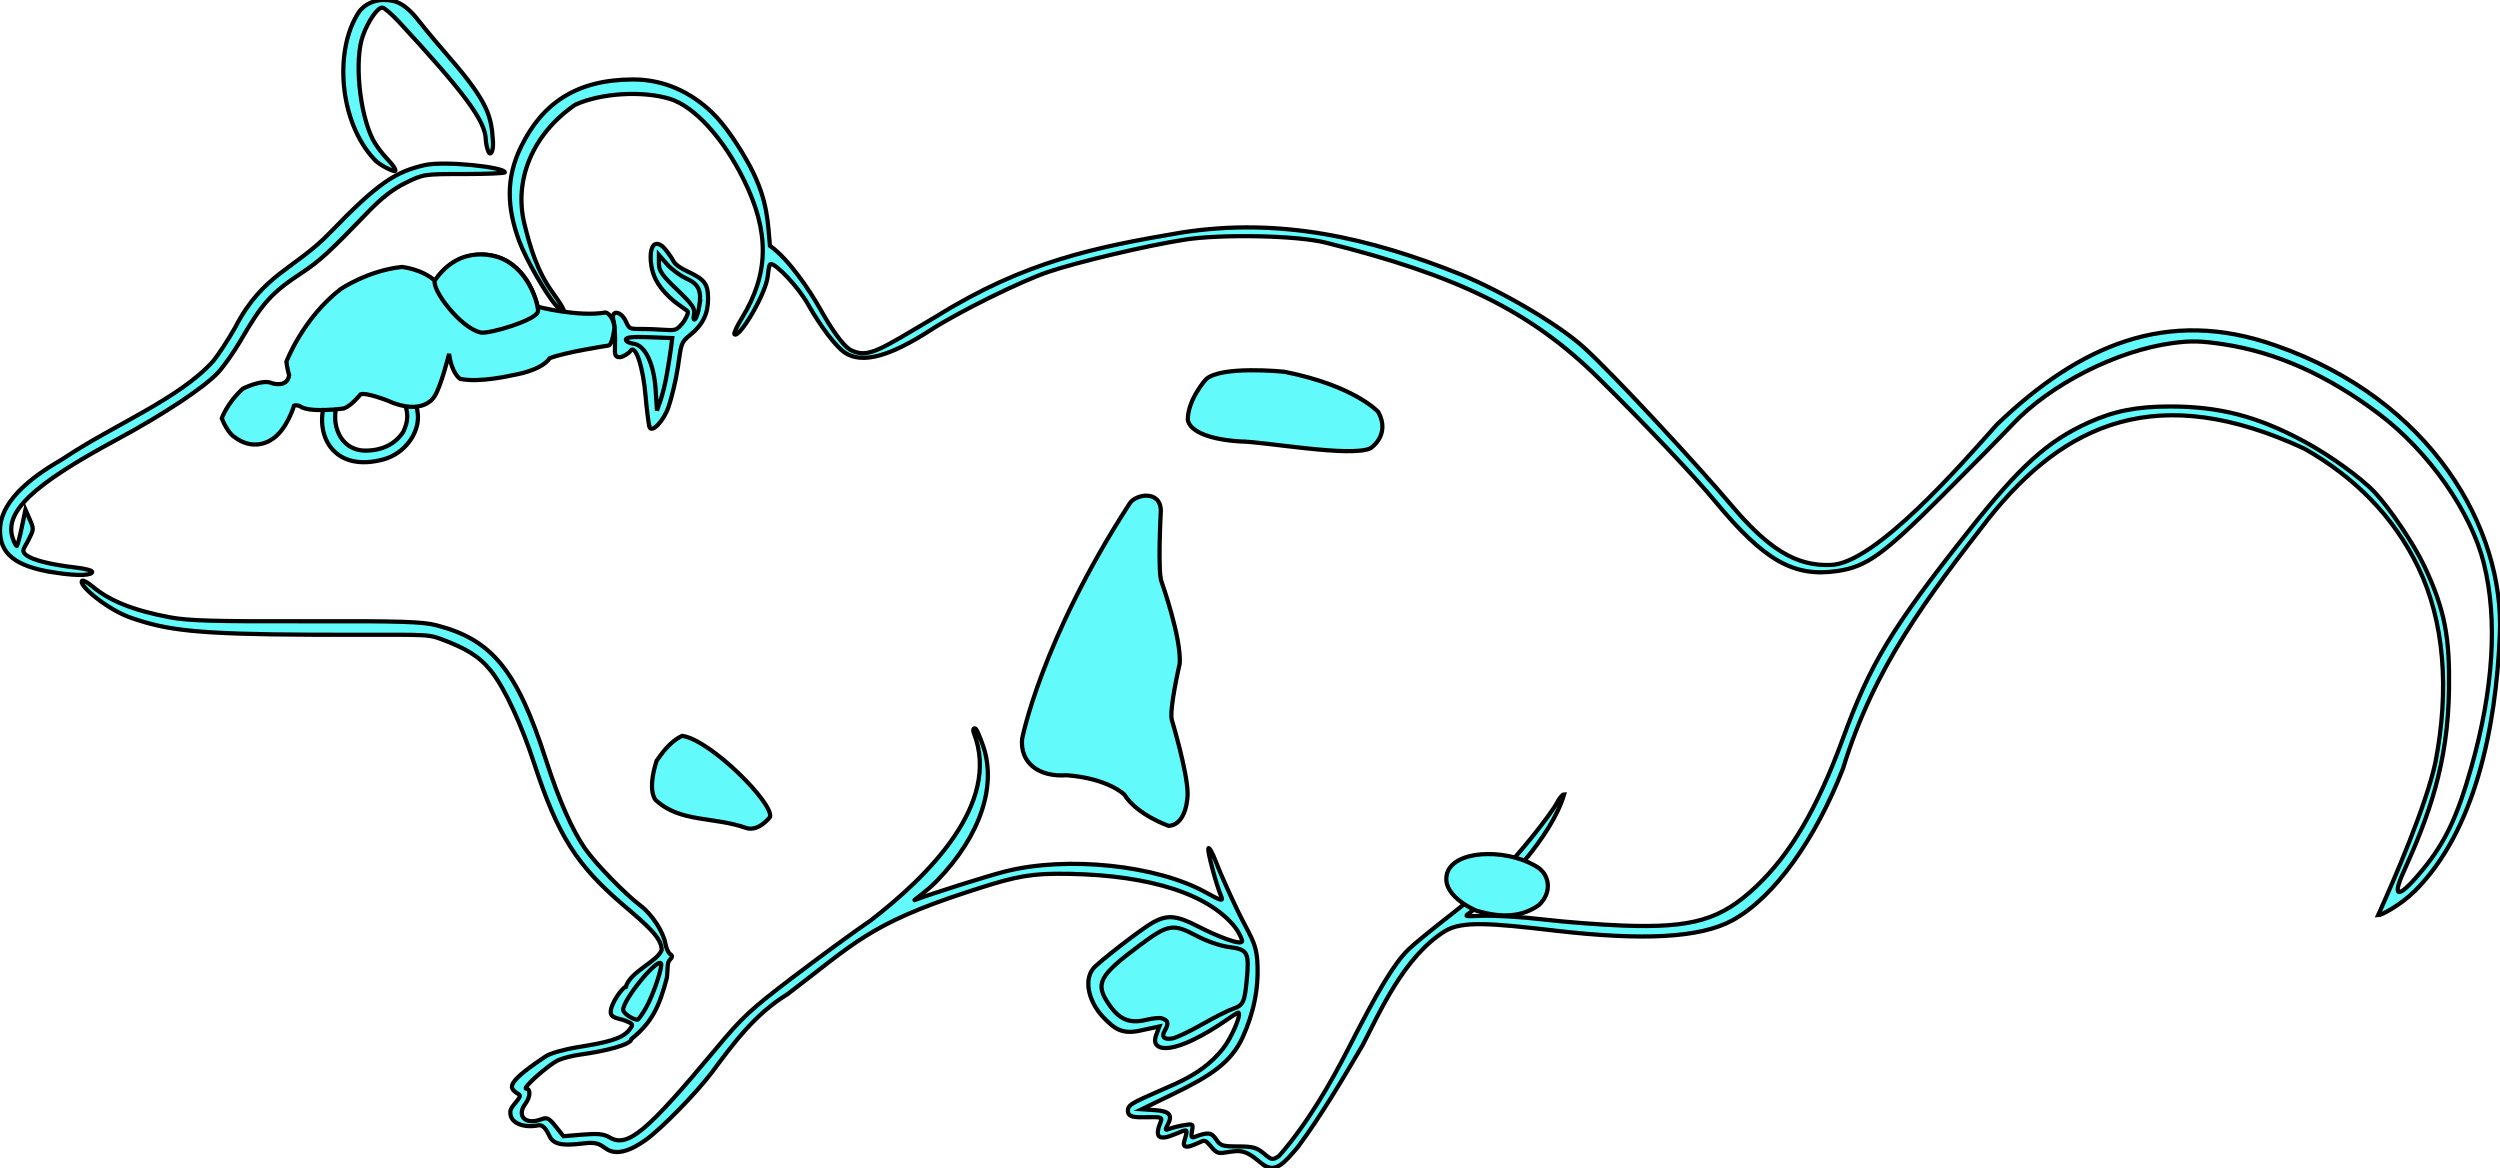
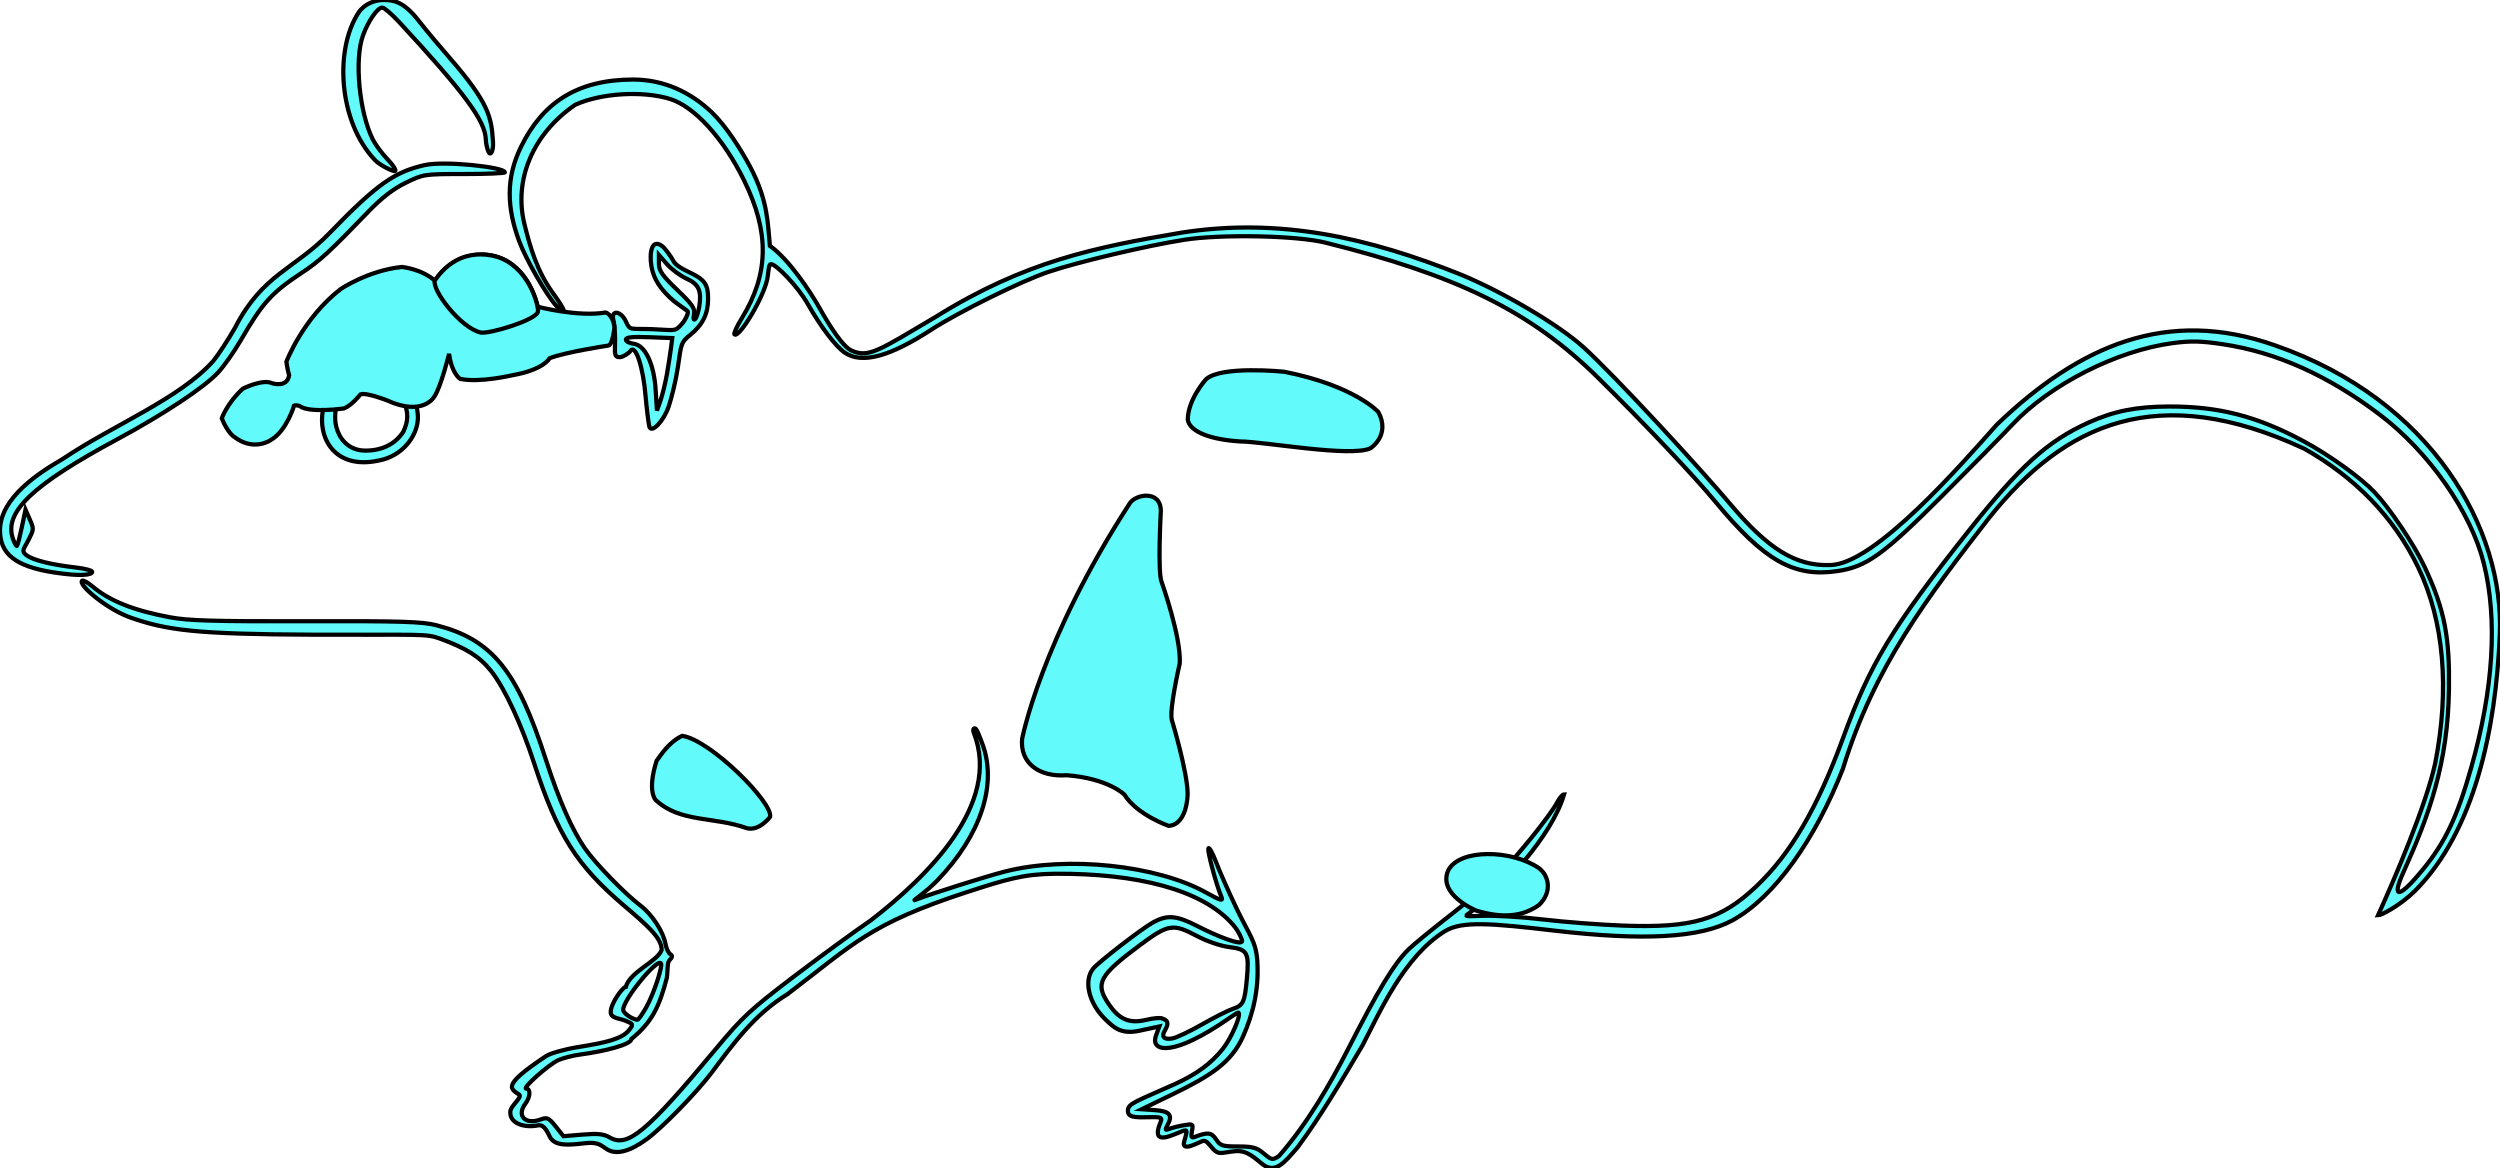
<svg xmlns="http://www.w3.org/2000/svg" width="127.797" height="59.703" viewBox="0 0 127.797 59.703" preserveAspectRatio="none" id="svg2" version="1.1">
  <defs id="defs4" />
-   <g id="LAYER_EFO">
-     <g id="outline" style="fill:#62fafa;fill-opacity:1">
-       <path id="path838" d="m 64.572,59.539 c -0.39,-0.287 -0.782,-0.753 -1.428,-0.692 -0.674,0.064 -0.829,0.211 -1.117,-0.098 -0.241,-0.258 -0.361,-0.497 -0.57,-0.414 -0.155,0.061 -0.573,0.275 -0.755,0.281 -0.285,0.009 -0.177,-0.199 -0.101,-0.501 0.104,-0.415 0.12,-0.411 -0.549,-0.132 -0.838,0.35 -1.048,0.155 -0.711,-0.662 0.082,-0.199 -0.009,-0.228 -0.652,-0.211 -0.709,0.019 -1.032,0.002 -1.032,-0.332 0,-0.377 0.433,-0.473 2.394,-1.358 1.108,-0.5 1.865,-1.056 2.461,-1.806 0.431,-0.542 0.938,-1.709 0.803,-1.845 -0.045,-0.045 -0.535,0.33 -1.04,0.655 -2.561,1.647 -3.454,1.254 -3.182,0.514 l 0.171,-0.466 -1.038,0.222 c -0.937,0.2 -1.319,-0.2 -1.712,-0.576 -0.834,-0.798 -1.15,-1.979 -0.623,-2.614 0.266,-0.32 2.484,-2.047 3.079,-2.367 0.707,-0.379 1.169,-0.349 2.269,0.22 0.944,0.488 2.257,1.015 2.257,0.746 0,-0.075 -0.158,-0.472 -0.447,-0.81 -1.574,-1.84 -4.997,-2.65 -9.088,-2.627 -1.639,0.009 -2.579,0.305 -4.527,0.937 -5.006,1.632 -5.815,2.666 -9.178,5.219 -1.715,1.048 -2.791,2.563 -3.901,4.043 -0.793,1.041 -2.532,2.817 -3.313,3.383 -0.801,0.58 -1.543,0.839 -2.054,0.475 -0.346,-0.247 -0.502,-0.351 -1.137,-0.276 -0.812,0.095 -1.477,0.143 -1.732,-0.314 -0.097,-0.173 -0.278,-0.671 -0.605,-0.606 -0.718,0.144 -1.427,-0.097 -1.427,-0.647 -0.045,-0.334 0.668,-0.792 0.44,-0.936 -0.124,-0.077 -0.41,-0.239 -0.352,-0.451 0.081,-0.298 0.55,-0.711 1.733,-1.502 0.211,-0.141 0.929,-0.35 1.64,-0.464 1.393,-0.224 2.242,-0.403 2.613,-0.872 0.226,-0.286 0.219,-0.304 -0.176,-0.47 -0.325,-0.136 -0.766,-0.119 -0.766,-0.453 0,-0.432 0.612,-1.28 0.769,-1.28 0.236,-0.797 1.619,-1.294 1.836,-1.889 5.63e-4,-0.63 -0.773,-1.287 -1.923,-2.266 -2.429,-2.068 -3.391,-3.588 -4.602,-7.295 -0.62,-1.896 -1.474,-3.795 -2.195,-4.699 -0.619,-0.777 -1.317,-1.17 -2.573,-1.641 -0.767,-0.287 -0.981,-0.195 -6.496,-0.215 -6.121,-0.023 -7.515,-0.238 -9.341,-0.867 -1.198,-0.413 -2.713,-1.676 -2.497,-1.891 0.046,-0.046 0.285,0.085 0.531,0.291 0.882,0.742 2.109,1.23 3.966,1.578 0.93,0.174 2.281,0.213 6.958,0.2 4.894,-0.013 5.94,0.019 6.67,0.209 2.838,0.735 4.11,2.3 5.582,6.864 0.664,2.059 1.325,3.562 1.993,4.534 0.519,0.755 2.04,2.321 2.844,2.93 0.59,0.446 1.167,1.332 1.28,1.966 0.04,0.226 0.149,0.457 0.242,0.515 0.126,0.078 0.115,0.158 -0.046,0.318 -0.118,0.118 -0.078,0.578 -0.128,0.892 -0.394,1.507 -0.779,2.285 -1.809,3.124 -0.007,0.296 -1.379,0.631 -2.605,0.797 -0.387,0.052 -0.893,0.18 -1.125,0.283 -0.499,0.222 -1.898,1.465 -1.648,1.465 0.234,0 0.209,0.431 -0.043,0.765 -0.472,0.625 0.002,1.104 0.794,0.802 0.314,-0.119 0.404,-0.076 0.754,0.362 l 0.397,0.498 0.987,-0.083 c 0.765,-0.064 1.073,-0.032 1.367,0.142 0.923,0.545 1.881,-0.252 5.436,-4.522 1.363,-1.637 1.771,-2.016 3.98,-3.694 1.354,-1.028 3.125,-2.322 3.937,-2.875 2.89,-2.23 6.687,-5.949 5.274,-9.572 -0.059,-0.144 -0.038,-0.246 0.051,-0.246 0.083,0 0.225,0.371 0.384,0.8 0.767,2.064 -0.067,4.655 -2.311,6.981 -0.557,0.577 -1.27,1.046 -1.152,1 0.767,-0.301 3.661,-1.218 4.613,-1.461 3.171,-0.81 7.768,-0.329 10.284,1.075 0.727,0.405 0.879,0.451 0.788,0.237 -0.269,-0.629 -0.739,-2.386 -0.67,-2.5 0.042,-0.069 0.217,0.248 0.389,0.703 0.172,0.456 0.645,1.524 1.052,2.375 0.657,1.375 0.995,1.675 1.06,2.701 0.087,1.383 -0.199,2.666 -0.743,3.866 -0.585,1.289 -1.621,1.977 -3.55,2.911 l -1.617,0.783 0.675,0.045 c 0.744,0.05 0.919,0.249 0.655,0.743 -0.15,0.28 -0.14,0.303 0.095,0.21 0.144,-0.057 0.477,-0.14 0.74,-0.184 0.458,-0.077 0.475,-0.064 0.405,0.301 -0.056,0.295 -0.026,0.363 0.133,0.302 0.677,-0.26 0.863,-0.239 1.099,0.121 0.215,0.328 0.326,0.364 1.126,0.364 0.746,0 0.955,0.057 1.314,0.359 0.406,0.342 0.443,0.348 0.776,0.13 1.455,-1.657 2.636,-3.721 3.515,-5.433 1.589,-3.114 2.358,-4.385 3.097,-5.12 0.238,-0.237 1.193,-1.021 2.121,-1.741 0.928,-0.72 2.058,-1.665 2.511,-2.1 0.866,-0.831 2.641,-3.03 2.988,-3.701 0.112,-0.217 0.267,-0.394 0.344,-0.394 -0.623,2.132 -3.197,4.926 -4.862,6.079 -0.204,0.149 -0.298,0.171 0.67,0.131 0.64,-0.026 2.049,0.058 3.132,0.187 1.083,0.129 2.918,0.27 4.078,0.313 3.542,0.13 4.993,-0.295 6.786,-1.986 1.768,-1.668 3.148,-4.022 4.458,-7.607 1.396,-3.819 2.473,-5.597 6.387,-10.544 2.654,-3.355 4.055,-4.624 6.152,-5.575 1.308,-0.593 2.459,-0.821 4.151,-0.824 2.544,-0.004 4.482,0.5 6.871,1.784 1.299,0.698 2.904,1.854 3.607,2.597 0.767,0.81 2.001,2.64 2.525,3.745 1.097,2.312 1.315,3.74 1.279,6.326 -0.052,3.781 -1.014,6.445 -2.324,9.343 -0.665,1.471 -0.173,1.296 0.994,-0.132 1.144,-1.4 1.761,-2.705 2.478,-5.245 1.127,-3.993 1.344,-7.522 0.637,-10.383 -0.649,-2.627 -2.805,-5.712 -5.33,-7.626 -2.642,-2.002 -5.278,-3.184 -8.016,-3.594 -1.121,-0.168 -1.639,-0.18 -2.554,-0.058 -2.864,0.381 -6.273,2.112 -8.204,4.165 -0.503,0.535 -2.15,2.206 -3.66,3.714 -2.953,2.949 -3.805,3.557 -5.288,3.775 -2.232,0.328 -3.738,-0.53 -6.247,-3.561 -1.088,-1.315 -3.561,-3.928 -5.97,-6.307 -3.482,-3.44 -7.251,-5.253 -13.952,-6.922 -1.499,-0.373 -5.381,-0.437 -7.217,-0.146 -1.948,0.308 -5.386,1.121 -6.933,1.639 -1.381,0.462 -4.599,2.049 -6.003,2.96 -2.129,1.381 -3.528,1.756 -4.405,1.18 -0.458,-0.301 -1.235,-1.32 -1.897,-2.487 -0.516,-0.91 -1.622,-2.049 -1.889,-2.049 -0.106,0 -0.115,0.266 -0.168,0.654 -0.13,0.945 -1.467,3.169 -1.698,2.937 -0.044,-0.044 0.121,-0.406 0.366,-0.804 1.402,-2.279 1.439,-4.399 0.121,-7.076 -1.057,-2.149 -2.533,-3.768 -3.785,-4.153 -1.403,-0.431 -3.536,-0.299 -4.846,0.301 -2.195,1.504 -3.135,3.864 -2.596,6.08 0.297,1.203 0.645,2.423 1.469,3.551 0.676,0.926 0.775,1.303 0.171,0.651 -0.502,-0.541 -1.567,-2.397 -1.907,-3.324 -0.611,-1.663 -0.703,-3.18 0.1,-4.819 1.088,-2.221 2.835,-3.428 5.719,-3.433 1.6,-0.003 2.954,0.657 4.02,1.667 0.729,0.691 1.492,1.894 1.977,2.8 0.922,1.751 0.893,2.916 1.005,4.034 0.965,0.682 2.041,2.302 2.539,3.182 0.524,0.936 1.178,1.953 1.615,2.161 0.876,0.418 1.409,0.007 4.321,-1.712 4.559,-2.843 8.145,-3.554 12.546,-4.304 5.032,-0.788 9.59,0.252 14.313,2.146 2.092,0.866 4.95,2.528 6.256,3.709 1.585,1.433 5.948,6.173 7.51,8.027 1.935,2.297 3.349,3.171 5.104,3.108 2.279,-0.027 6.787,-5.243 8.526,-7.189 4.224,-4.039 8.691,-5.994 14.219,-4.037 8.025,2.787 11.725,9.404 11.481,14.792 -0.196,4.73 -1.253,9.992 -4.323,13.079 -0.779,0.771 -1.752,1.265 -1.903,1.265 0.835,-1.839 2.451,-5.608 2.924,-7.776 0.742,-3.782 0.457,-7.262 -0.868,-10.013 -1.277,-2.642 -3.28,-4.622 -5.812,-6.06 -7.495,-3.493 -12.26,-1.308 -16.124,3.529 -3.145,4.054 -5.863,7.576 -7.471,12.819 -1.405,3.603 -3.506,6.583 -5.65,7.756 -1.649,0.902 -4.565,1.051 -9.093,0.525 -3.254,-0.378 -4.714,-0.501 -5.586,0.018 -2.114,1.301 -3.356,4.168 -4.222,5.832 -1.036,1.757 -2.115,3.596 -3.317,5.218 -0.692,0.81 -1.143,1.348 -1.769,0.897 z" style="fill:#62fafa;fill-opacity:1;stroke:#000000;stroke-width:0.216;stroke-miterlimit:4;stroke-dasharray:none;stroke-opacity:1" />
-       <path id="path836" d="m 61.457,52.36 c 0.618,-0.353 1.324,-0.709 1.569,-0.791 0.523,-0.174 0.6,-0.337 0.708,-1.489 0.13,-1.388 0.045,-1.548 -0.879,-1.664 -0.473,-0.059 -1.154,-0.294 -1.714,-0.591 -1.17,-0.621 -1.431,-0.578 -2.837,0.466 -2.13,1.582 -2.343,1.981 -1.624,3.039 0.534,0.786 1.058,1.008 1.901,0.806 0.375,-0.09 0.749,-0.123 0.83,-0.073 0.081,0.05 0.449,0.086 0.147,0.593 -0.242,0.406 0.023,0.497 0.387,0.424 0.213,-0.043 0.893,-0.367 1.512,-0.72 z" style="fill:#62fafa;fill-opacity:1;stroke:#000000;stroke-width:0.216;stroke-miterlimit:4;stroke-dasharray:none;stroke-opacity:1" />
-       <path id="path834" d="m 33.041,51.482 c 0.378,-0.677 0.859,-2.128 0.743,-2.244 -0.228,-0.228 -1.929,1.869 -1.929,2.379 0,0.17 0.445,0.482 0.726,0.511 0.051,0.005 0.258,-0.285 0.46,-0.646 z" style="fill:#62fafa;fill-opacity:1;stroke:#000000;stroke-width:0.216;stroke-miterlimit:4;stroke-dasharray:none;stroke-opacity:1" />
-       <path id="path832" d="M 2.739,29.26 C 0.748,28.95 0,28.287 0,27.115 c 4.1e-5,-1.677 2.023,-2.966 3.201,-3.65 2.566,-1.729 5.987,-3.082 7.706,-5.017 0.218,-0.264 0.76,-1.074 1.117,-1.712 1.416,-2.739 3.039,-2.971 4.837,-4.836 2.456,-2.545 3.348,-3.114 4.835,-3.457 1.02,-0.235 4.113,0.103 4.112,0.367 -1.39e-4,0.047 -0.935,0.086 -2.078,0.086 -2.058,0 -2.086,0.004 -3.001,0.455 -0.637,0.314 -1.224,0.767 -1.895,1.464 -1.988,2.064 -2.485,2.521 -3.405,3.129 -1.55,1.024 -2.008,1.53 -3.122,3.452 -0.333,0.576 -0.853,1.314 -1.154,1.641 -0.704,0.763 -2.776,2.136 -5.178,3.43 -4.346,2.341 -5.788,3.718 -5.314,5.076 0.081,0.232 0.174,0.396 0.206,0.363 0.033,-0.033 0.144,-0.463 0.247,-0.956 l 0.188,-0.897 0.284,0.65 c 0.163,0.371 0.078,0.465 -0.098,0.833 -0.235,0.492 -0.446,0.615 -0.138,0.847 0.339,0.256 1.265,0.485 2.554,0.633 0.445,0.051 0.809,0.149 0.809,0.217 0,0.153 -0.545,0.25 -1.976,0.028 z" style="fill:#62fafa;fill-opacity:1;stroke:#000000;stroke-width:0.216;stroke-miterlimit:4;stroke-dasharray:none;stroke-opacity:1" />
-       <path id="path830" d="m 16.552,20.761 c 0.163,-0.738 1.191,-1.451 1.352,-1.19 0.075,0.122 -0.317,0.377 -0.437,0.571 -0.743,1.19 -0.216,2.891 1.211,2.893 0.858,9.9e-4 1.539,-0.339 1.941,-0.969 0.244,-0.527 0.297,-0.945 -0.021,-1.661 -0.356,-0.578 -1.146,-0.868 -1.521,-0.792 -0.522,0.018 -0.974,0.124 -1.044,-0.086 0.388,-0.537 1.62,-0.477 2.207,-0.156 0.773,0.487 1.125,1.274 1.125,1.979 0,0.813 -0.649,1.825 -1.77,2.136 -2.481,0.665 -3.448,-1.132 -3.041,-2.726 z" style="fill:#62fafa;fill-opacity:1;stroke:#000000;stroke-width:0.216;stroke-miterlimit:4;stroke-dasharray:none;stroke-opacity:1" />
-       <path id="path828" d="m 33.193,21.81 c -0.032,-0.103 -0.147,-1.008 -0.194,-1.58 -0.112,-1.372 -0.505,-2.729 -0.791,-2.266 -0.049,0.079 -0.365,0.294 -0.519,0.294 -0.245,0 -0.276,-0.085 -0.25,-0.668 0.016,-0.367 -0.019,-0.993 -0.078,-1.205 -0.159,-0.567 0.39,-0.51 0.645,0.07 0.201,0.456 0.204,0.333 1.344,0.373 1.127,0.04 1.148,0.159 1.512,-0.273 0.203,-0.241 0.306,-0.513 0.306,-0.604 0,-0.091 -0.487,-0.322 -0.943,-0.758 -0.667,-0.639 -0.848,-1.135 -0.929,-1.61 -0.113,-0.666 0.022,-1.452 0.594,-0.968 0.113,0.096 0.437,0.536 0.53,0.723 0.093,0.187 0.359,0.364 0.743,0.546 0.843,0.4 1.031,0.611 1.033,1.383 0.003,0.758 -0.264,1.333 -0.92,1.859 -0.483,0.388 -0.448,0.458 -0.625,1.651 -0.103,0.696 -0.328,1.581 -0.468,1.999 -0.25,0.745 -0.876,1.404 -0.991,1.035 z" style="fill:#62fafa;fill-opacity:1;stroke:#000000;stroke-width:0.216;stroke-miterlimit:4;stroke-dasharray:none;stroke-opacity:1" />
-       <path id="path826" d="m 34.092,19.124 c 0.077,-0.444 0.171,-1.039 0.207,-1.324 l 0.066,-0.517 -1.185,-0.045 c -0.844,-0.032 -1.185,0.003 -1.185,0.121 1.41e-4,0.092 0.174,0.186 0.385,0.211 0.593,0.069 1.049,1.013 1.135,2.351 l 0.069,1.068 0.183,-0.529 c 0.101,-0.291 0.247,-0.892 0.324,-1.336 z" style="fill:#62fafa;fill-opacity:1;stroke:#000000;stroke-width:0.216;stroke-miterlimit:4;stroke-dasharray:none;stroke-opacity:1" />
-       <path id="path824" d="m 35.744,15.676 c 0.132,-0.813 -0.023,-1.152 -0.659,-1.439 -0.315,-0.142 -0.759,-0.471 -0.987,-0.731 l -0.415,-0.473 v 0.444 c 0,0.364 0.168,0.605 0.932,1.335 0.785,0.751 0.92,0.949 0.861,1.259 -0.042,0.222 -0.019,0.317 0.058,0.24 0.071,-0.071 0.165,-0.357 0.211,-0.636 z" style="fill:#62fafa;fill-opacity:1;stroke:#000000;stroke-width:0.216;stroke-miterlimit:4;stroke-dasharray:none;stroke-opacity:1" />
-       <path id="path851" d="M 19.162,8.178 C 17.305,6.217 17.083,2.531 18.336,0.634 18.624,0.197 19.179,-5.3214745e-7 19.572,-5.3214745e-7 c 0.551,0 1.062,0.059 1.877,1.119 0.327,0.425 1.165,1.41 1.534,1.835 2.031,2.337 2.133,3.051 2.216,4.263 0.036,0.531 -0.128,0.758 -0.224,0.553 -0.073,-0.155 -0.136,-0.443 -0.142,-0.64 -0.026,-0.948 -1.086,-2.385 -4.425,-5.998 -0.379,-0.41 -0.77,-0.745 -0.869,-0.745 -0.244,0 -0.72,0.69 -0.987,1.432 -0.445,1.234 -0.185,3.944 0.51,5.318 0.137,0.271 0.476,0.726 0.755,1.012 0.278,0.286 0.45,0.554 0.381,0.596 -0.068,0.042 -0.761,-0.278 -1.035,-0.568 z" style="fill:#62fafa;fill-opacity:1;stroke:#000000;stroke-width:0.216;stroke-miterlimit:4;stroke-dasharray:none;stroke-opacity:1" />
-     </g>
+   <g id="container" label="EFO" groupmode="layer">
+     <path id="outline" d="M 64.572,59.539 C 64.182,59.251 63.789,58.786 63.144,58.847 62.47,58.911 62.315,59.058 62.026,58.749 61.785,58.491 61.665,58.252 61.456,58.335 61.302,58.396 60.884,58.61 60.701,58.615 60.416,58.624 60.524,58.416 60.6,58.114 60.704,57.699 60.72,57.703 60.051,57.982 59.213,58.332 59.003,58.137 59.34,57.321 59.422,57.122 59.331,57.092 58.688,57.11 57.979,57.129 57.657,57.111 57.657,56.778 57.657,56.401 58.089,56.305 60.05,55.42 61.158,54.919 61.915,54.364 62.511,53.614 62.942,53.071 63.45,51.904 63.314,51.768 63.269,51.724 62.779,52.099 62.274,52.424 59.713,54.071 58.82,53.678 59.092,52.938 L 59.263,52.472 58.225,52.694 C 57.288,52.894 56.906,52.493 56.513,52.118 55.679,51.32 55.363,50.139 55.89,49.503 56.156,49.183 58.374,47.456 58.97,47.136 59.677,46.758 60.139,46.788 61.239,47.356 62.183,47.844 63.495,48.371 63.495,48.103 63.495,48.028 63.338,47.631 63.048,47.292 61.475,45.452 58.051,44.642 53.96,44.665 52.321,44.674 51.381,44.97 49.434,45.602 44.428,47.234 43.619,48.268 40.255,50.821 38.541,51.869 37.464,53.384 36.355,54.864 35.561,55.905 33.823,57.681 33.041,58.247 32.24,58.827 31.498,59.086 30.987,58.723 30.641,58.476 30.486,58.372 29.851,58.446 29.038,58.542 28.374,58.589 28.118,58.133 28.022,57.96 27.84,57.461 27.513,57.527 26.795,57.67 26.086,57.43 26.086,56.88 26.041,56.546 26.754,56.088 26.526,55.944 26.402,55.867 26.116,55.705 26.174,55.492 26.256,55.195 26.724,54.781 27.908,53.99 28.118,53.849 28.837,53.64 29.547,53.526 30.94,53.302 31.79,53.122 32.16,52.653 32.387,52.367 32.38,52.349 31.985,52.183 31.66,52.047 31.219,52.064 31.219,51.73 31.219,51.298 31.831,50.45 31.988,50.45 32.224,49.653 33.607,49.156 33.823,48.561 33.824,47.931 33.05,47.274 31.9,46.295 29.472,44.227 28.51,42.707 27.298,39 26.679,37.104 25.824,35.205 25.104,34.301 24.485,33.523 23.787,33.13 22.531,32.66 21.764,32.373 21.55,32.465 16.035,32.445 9.914,32.422 8.52,32.207 6.694,31.578 5.496,31.165 3.981,29.902 4.196,29.687 4.243,29.641 4.482,29.772 4.727,29.978 5.61,30.721 6.836,31.209 8.693,31.556 9.623,31.73 10.975,31.769 15.651,31.757 20.545,31.743 21.591,31.776 22.321,31.965 25.159,32.701 26.431,34.265 27.903,38.83 28.567,40.888 29.228,42.392 29.896,43.363 30.416,44.118 31.936,45.684 32.741,46.293 33.331,46.739 33.908,47.625 34.021,48.259 34.062,48.485 34.171,48.716 34.263,48.773 34.389,48.851 34.378,48.931 34.218,49.092 34.1,49.21 34.14,49.67 34.089,49.984 33.696,51.491 33.311,52.269 32.281,53.108 32.273,53.403 30.901,53.739 29.675,53.905 29.289,53.957 28.782,54.085 28.55,54.188 28.052,54.409 26.652,55.653 26.902,55.653 27.135,55.653 27.111,56.084 26.858,56.418 26.386,57.043 26.86,57.522 27.652,57.221 27.966,57.101 28.056,57.144 28.406,57.583 L 28.803,58.081 29.79,57.998 C 30.555,57.934 30.864,57.966 31.158,58.14 32.081,58.685 33.039,57.888 36.594,53.618 37.957,51.981 38.365,51.602 40.574,49.924 41.927,48.896 43.699,47.602 44.511,47.049 47.401,44.819 51.198,41.1 49.785,37.477 49.726,37.333 49.747,37.231 49.836,37.231 49.919,37.231 50.061,37.602 50.22,38.032 50.987,40.095 50.153,42.687 47.909,45.013 47.352,45.589 46.639,46.059 46.757,46.012 47.524,45.711 50.418,44.795 51.37,44.552 54.542,43.742 59.138,44.222 61.655,45.627 62.381,46.032 62.534,46.078 62.443,45.864 62.174,45.235 61.703,43.478 61.773,43.364 61.815,43.295 61.99,43.611 62.162,44.067 62.334,44.523 62.807,45.591 63.213,46.442 63.87,47.817 64.209,48.117 64.273,49.143 64.36,50.526 64.074,51.809 63.53,53.009 62.946,54.298 61.91,54.986 59.98,55.92 L 58.363,56.703 59.038,56.749 C 59.782,56.799 59.958,56.997 59.693,57.492 59.543,57.772 59.553,57.794 59.788,57.701 59.932,57.644 60.265,57.562 60.528,57.518 60.985,57.441 61.002,57.454 60.932,57.819 60.876,58.114 60.906,58.183 61.065,58.122 61.742,57.862 61.928,57.882 62.164,58.242 62.379,58.57 62.491,58.606 63.29,58.606 64.036,58.606 64.245,58.663 64.603,58.965 65.009,59.307 65.047,59.313 65.379,59.095 66.834,57.439 68.015,55.375 68.894,53.663 70.483,50.549 71.252,49.278 71.991,48.542 72.23,48.305 73.184,47.522 74.112,46.801 75.041,46.081 76.17,45.136 76.623,44.701 77.489,43.87 79.264,41.671 79.611,41.001 79.723,40.784 79.878,40.606 79.955,40.606 79.332,42.739 76.757,45.533 75.093,46.685 74.889,46.834 74.794,46.856 75.762,46.816 76.402,46.79 77.811,46.874 78.894,47.004 79.977,47.133 81.812,47.274 82.972,47.316 86.513,47.446 87.964,47.022 89.757,45.33 91.526,43.662 92.905,41.308 94.215,37.723 95.611,33.904 96.688,32.126 100.602,27.179 103.256,23.825 104.657,22.555 106.754,21.604 108.062,21.011 109.213,20.783 110.905,20.78 113.45,20.777 115.387,21.28 117.776,22.565 119.075,23.263 120.68,24.419 121.384,25.161 122.15,25.971 123.385,27.802 123.909,28.907 125.006,31.219 125.224,32.647 125.188,35.233 125.136,39.015 124.174,41.678 122.865,44.576 122.2,46.047 122.692,45.872 123.859,44.445 125.003,43.045 125.62,41.74 126.337,39.2 127.464,35.207 127.68,31.678 126.974,28.817 126.325,26.19 124.168,23.104 121.643,21.191 119.001,19.189 116.366,18.007 113.628,17.597 112.507,17.429 111.988,17.418 111.074,17.539 108.21,17.92 104.801,19.651 102.87,21.704 102.367,22.239 100.721,23.91 99.21,25.419 96.258,28.368 95.406,28.976 93.923,29.194 91.691,29.522 90.185,28.664 87.676,25.634 86.588,24.319 84.115,21.706 81.706,19.326 78.224,15.886 74.455,14.073 67.754,12.404 66.255,12.031 62.374,11.967 60.537,12.258 58.589,12.566 55.152,13.378 53.604,13.896 52.223,14.359 49.005,15.946 47.601,16.857 45.472,18.238 44.073,18.613 43.196,18.037 42.738,17.737 41.96,16.717 41.299,15.55 40.783,14.64 39.676,13.501 39.41,13.501 39.303,13.501 39.295,13.767 39.242,14.155 39.112,15.1 37.775,17.323 37.544,17.092 37.5,17.048 37.664,16.686 37.909,16.287 39.312,14.009 39.348,11.889 38.031,9.211 36.974,7.062 35.498,5.443 34.246,5.058 32.842,4.627 30.709,4.76 29.4,5.359 27.204,6.863 26.265,9.223 26.804,11.439 27.101,12.642 27.448,13.862 28.272,14.99 28.948,15.916 29.047,16.293 28.443,15.641 27.941,15.1 26.876,13.244 26.535,12.318 25.925,10.654 25.833,9.137 26.636,7.499 27.724,5.278 29.471,4.071 32.355,4.066 33.955,4.064 35.309,4.723 36.375,5.733 37.104,6.425 37.867,7.627 38.351,8.533 39.273,10.284 39.244,11.449 39.356,12.567 40.321,13.248 41.397,14.869 41.895,15.749 42.419,16.685 43.073,17.702 43.51,17.91 44.385,18.328 44.919,17.918 47.831,16.198 52.39,13.356 55.976,12.644 60.377,11.895 65.408,11.107 69.966,12.146 74.689,14.04 76.782,14.907 79.64,16.568 80.946,17.749 82.53,19.182 86.894,23.922 88.456,25.776 90.391,28.073 91.805,28.948 93.56,28.884 95.839,28.857 100.347,23.641 102.086,21.695 106.31,17.656 110.777,15.701 116.305,17.658 124.33,20.445 128.03,27.062 127.786,32.45 127.59,37.18 126.533,42.443 123.463,45.529 122.684,46.3 121.711,46.794 121.56,46.794 122.395,44.955 124.011,41.186 124.484,39.018 125.226,35.236 124.941,31.756 123.616,29.005 122.339,26.363 120.336,24.383 117.804,22.944 110.309,19.451 105.543,21.636 101.68,26.474 98.535,30.527 95.817,34.049 94.209,39.292 92.803,42.895 90.703,45.876 88.559,47.048 86.91,47.95 83.994,48.099 79.466,47.573 76.212,47.195 74.752,47.072 73.879,47.591 71.766,48.892 70.524,51.759 69.658,53.423 68.621,55.18 67.542,57.019 66.34,58.641 65.648,59.452 65.198,59.99 64.572,59.539 Z M 61.457,52.36 C 62.075,52.006 62.781,51.65 63.026,51.569 63.549,51.395 63.626,51.232 63.734,50.08 63.863,48.692 63.778,48.531 62.854,48.416 62.381,48.357 61.7,48.122 61.14,47.825 59.97,47.204 59.709,47.247 58.303,48.291 56.173,49.873 55.96,50.272 56.679,51.33 57.213,52.116 57.737,52.338 58.581,52.136 58.956,52.046 59.33,52.013 59.411,52.063 59.492,52.113 59.86,52.149 59.558,52.656 59.316,53.061 59.58,53.152 59.945,53.079 60.158,53.037 60.839,52.713 61.457,52.36 Z M 33.041,51.482 C 33.419,50.806 33.9,49.354 33.784,49.238 33.556,49.01 31.855,51.108 31.855,51.617 31.855,51.787 32.299,52.099 32.581,52.128 32.633,52.133 32.839,51.843 33.041,51.482 Z M 2.739,29.26 C 0.748,28.95 0,28.287 0,27.115 4.1e-5,25.438 2.023,24.149 3.201,23.465 5.767,21.735 9.188,20.383 10.907,18.447 11.125,18.183 11.666,17.373 12.024,16.735 13.439,13.996 15.063,13.764 16.86,11.899 19.316,9.354 20.208,8.785 21.695,8.442 22.716,8.207 25.809,8.545 25.808,8.809 25.808,8.857 24.873,8.896 23.73,8.896 21.672,8.896 21.644,8.9 20.73,9.35 20.092,9.664 19.505,10.118 18.835,10.814 16.847,12.879 16.349,13.336 15.43,13.943 13.88,14.967 13.422,15.473 12.308,17.395 11.975,17.971 11.455,18.709 11.154,19.036 10.451,19.799 8.378,21.172 5.976,22.466 1.63,24.807 0.189,26.184 0.662,27.542 0.743,27.774 0.836,27.938 0.869,27.905 0.901,27.873 1.012,27.442 1.116,26.949 L 1.304,26.052 1.588,26.701 C 1.751,27.073 1.666,27.166 1.49,27.534 1.256,28.027 1.044,28.149 1.352,28.381 1.691,28.637 2.617,28.867 3.906,29.015 4.351,29.066 4.714,29.164 4.714,29.232 4.714,29.385 4.169,29.482 2.739,29.26 Z M 16.552,20.761 C 16.714,20.023 17.742,19.309 17.904,19.571 17.979,19.693 17.587,19.949 17.466,20.142 16.723,21.333 17.251,23.034 18.677,23.035 19.536,23.036 20.216,22.696 20.618,22.066 20.862,21.539 20.915,21.121 20.597,20.406 20.241,19.827 19.451,19.538 19.075,19.614 18.553,19.632 18.101,19.738 18.031,19.528 18.419,18.991 19.651,19.051 20.238,19.372 21.011,19.858 21.363,20.646 21.363,21.351 21.363,22.164 20.714,23.176 19.593,23.487 17.112,24.152 16.145,22.355 16.552,20.761 Z M 33.193,21.81 C 33.16,21.706 33.046,20.802 32.999,20.229 32.887,18.857 32.494,17.501 32.208,17.964 32.159,18.042 31.843,18.257 31.689,18.257 31.444,18.257 31.413,18.172 31.439,17.589 31.455,17.222 31.42,16.596 31.36,16.384 31.201,15.817 31.75,15.874 32.005,16.454 32.206,16.91 32.209,16.787 33.35,16.827 34.477,16.867 34.498,16.986 34.861,16.554 35.064,16.313 35.168,16.041 35.168,15.95 35.168,15.859 34.681,15.628 34.225,15.192 33.558,14.553 33.377,14.057 33.296,13.582 33.184,12.916 33.319,12.13 33.891,12.614 34.004,12.709 34.327,13.149 34.421,13.336 34.514,13.523 34.779,13.7 35.164,13.882 36.007,14.282 36.194,14.493 36.197,15.266 36.2,16.024 35.933,16.598 35.277,17.125 34.793,17.513 34.829,17.583 34.651,18.776 34.548,19.472 34.324,20.358 34.184,20.775 33.934,21.52 33.308,22.179 33.193,21.81 Z M 34.092,19.124 C 34.169,18.68 34.262,18.085 34.299,17.8 L 34.365,17.283 33.18,17.238 C 32.336,17.205 31.995,17.24 31.995,17.359 31.995,17.45 32.169,17.545 32.38,17.57 32.974,17.638 33.429,18.582 33.515,19.921 L 33.584,20.989 33.768,20.46 C 33.868,20.169 34.014,19.568 34.092,19.124 Z M 35.744,15.676 C 35.876,14.863 35.721,14.524 35.085,14.238 34.771,14.096 34.326,13.767 34.098,13.507 L 33.683,13.034 33.683,13.478 C 33.683,13.842 33.851,14.083 34.615,14.813 35.4,15.565 35.535,15.762 35.476,16.072 35.433,16.294 35.456,16.389 35.534,16.312 35.604,16.241 35.699,15.955 35.744,15.676 Z M 19.162,8.178 C 17.305,6.217 17.083,2.531 18.336,0.634 18.624,0.197 19.179,-5.3214745e-7 19.572,-5.3214745e-7 20.123,-5.3214745e-7 20.635,0.059 21.45,1.119 21.777,1.545 22.614,2.529 22.984,2.955 25.015,5.292 25.116,6.005 25.2,7.218 25.236,7.748 25.072,7.976 24.976,7.771 24.903,7.616 24.839,7.328 24.834,7.13 24.808,6.182 23.748,4.746 20.409,1.133 20.03,0.723 19.639,0.388 19.539,0.388 19.295,0.388 18.82,1.078 18.552,1.82 18.107,3.054 18.367,5.764 19.062,7.138 19.199,7.408 19.538,7.864 19.816,8.149 20.095,8.435 20.266,8.704 20.198,8.746 20.129,8.788 19.437,8.468 19.162,8.178 Z" style="fill:#62fafa;fill-opacity:1;stroke:#000000;stroke-width:0.216;stroke-miterlimit:4;stroke-dasharray:none;stroke-opacity:1" />
    <path id="brain" d="M 22.251,14.368 C 21.575,13.747 20.545,13.646 20.545,13.646 18.826,13.825 17.42,14.772 17.42,14.772 15.481,16.266 14.64,18.492 14.64,18.492 14.674,18.808 14.781,19.188 14.781,19.188 14.671,19.846 13.907,19.59 13.907,19.59 13.436,19.357 12.416,19.865 12.416,19.865 11.593,20.623 11.337,21.386 11.337,21.386 11.632,22.115 11.95,22.316 11.95,22.316 12.983,23.122 13.856,22.485 13.856,22.485 14.657,22.019 15.032,20.736 15.032,20.736 15.153,20.687 15.324,20.76 15.324,20.76 15.804,21.131 17.587,20.879 17.587,20.879 17.992,20.715 18.427,20.161 18.427,20.161 18.71,20.047 19.775,20.463 19.775,20.463 21.628,21.314 22.198,20.281 22.198,20.281 22.529,19.817 22.958,18.088 22.958,18.088 23.093,19.117 23.524,19.367 23.524,19.367 24.506,19.581 26.183,19.184 26.183,19.184 27.812,18.9 28.093,18.315 28.093,18.315 28.862,18.003 31.082,17.668 31.082,17.668 31.317,17.667 31.41,16.734 31.41,16.734 31.326,16.061 30.96,15.974 30.96,15.974 29.55,16.216 27.496,15.682 27.496,15.682 26.56,12.088 23.211,12.63 22.251,14.369 Z" style="fill:#62fafa;fill-opacity:1;stroke:#000000;stroke-width:0.216;stroke-miterlimit:4;stroke-dasharray:none;stroke-opacity:1" />
    <path id="cerebellum" d="M 22.231,14.331 C 23.539,12.435 25.36,13.093 25.636,13.209 27.19,13.883 27.574,15.856 27.494,15.946 27.355,16.379 25.033,17.074 24.581,17 23.542,16.77 22.052,14.802 22.231,14.331 Z" style="fill:#62fafa;fill-opacity:1;stroke:#000000;stroke-width:0.216;stroke-miterlimit:4;stroke-dasharray:none;stroke-opacity:1" />
    <path id="heart" d="M 33.565,38.889 C 33.061,40.471 33.522,40.899 33.522,40.899 34.77,42.063 36.484,41.728 38.183,42.338 38.816,42.499 39.367,41.757 39.367,41.757 39.526,41.04 36.326,37.829 34.872,37.614 34.159,37.965 33.791,38.593 33.565,38.889 Z" style="fill:#62fafa;fill-opacity:1;stroke:#000000;stroke-width:0.216;stroke-miterlimit:4;stroke-dasharray:none;stroke-opacity:1" />
    <path id="kidney" d="M 60.719,21.453 C 60.719,20.424 61.638,19.399 61.638,19.399 62.394,18.669 65.647,19.003 65.647,19.003 69.256,19.716 70.458,21.062 70.458,21.062 71.1,22.25 70.057,22.915 70.057,22.915 69.049,23.391 64.573,22.567 63.402,22.567 61.563,22.45 60.78,21.942 60.719,21.453 Z" style="fill:#62fafa;fill-opacity:1;stroke:#000000;stroke-width:0.216;stroke-miterlimit:4;stroke-dasharray:none;stroke-opacity:1" />
    <path id="liver" d="M 57.728,25.766 C 53.216,32.732 52.249,37.772 52.249,37.772 52.137,38.998 53.103,39.732 54.524,39.629 56.652,39.79 57.477,40.619 57.477,40.619 58.122,41.657 59.743,42.219 59.743,42.219 60.71,42.145 60.71,40.588 60.71,40.588 60.71,39.477 59.904,36.809 59.904,36.809 59.757,36.291 60.307,33.918 60.307,33.918 60.388,32.584 59.388,29.772 59.388,29.772 59.165,29.319 59.34,26.136 59.34,26.136 59.348,25.013 58.01,25.256 57.728,25.766 Z" style="fill:#62fafa;fill-opacity:1;stroke:#000000;stroke-width:0.216;stroke-miterlimit:4;stroke-dasharray:none;stroke-opacity:1" />
    <path id="testis" d="M 74.03,44.496 C 73.481,45.735 75.461,46.549 75.461,46.549 76.815,46.955 77.833,46.856 78.667,46.266 79.382,45.584 79.162,44.741 78.667,44.378 77.298,43.435 74.615,43.362 74.03,44.496 Z" style="fill:#62fafa;fill-opacity:1;stroke:#000000;stroke-width:0.216;stroke-miterlimit:4;stroke-dasharray:none;stroke-opacity:1" />
  </g>
</svg>
